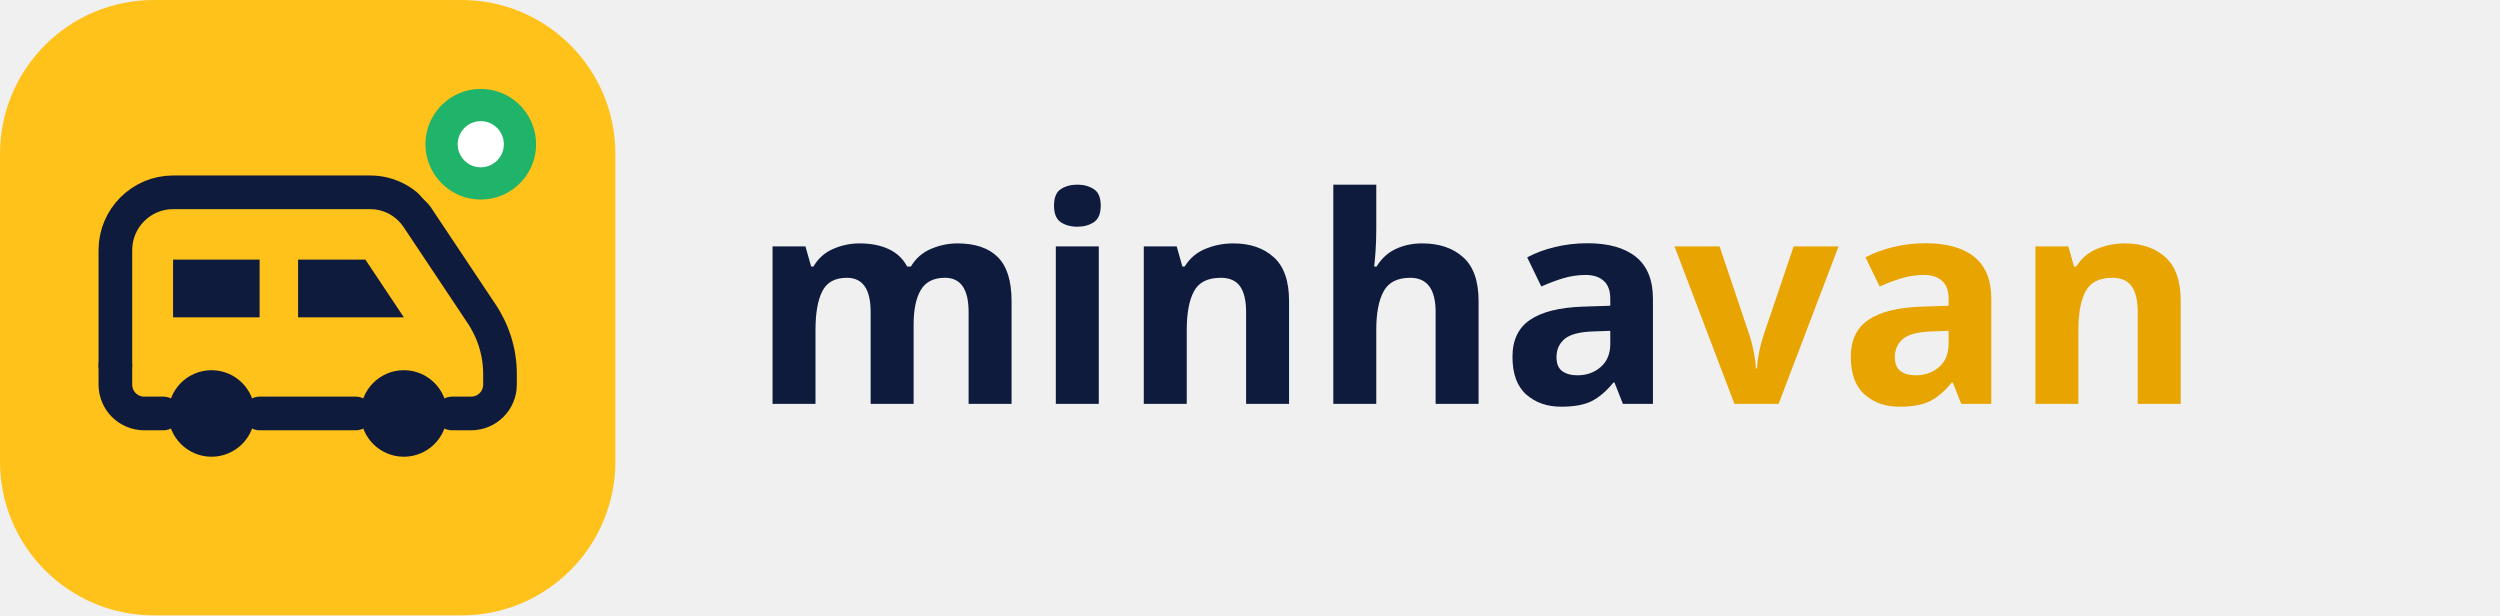
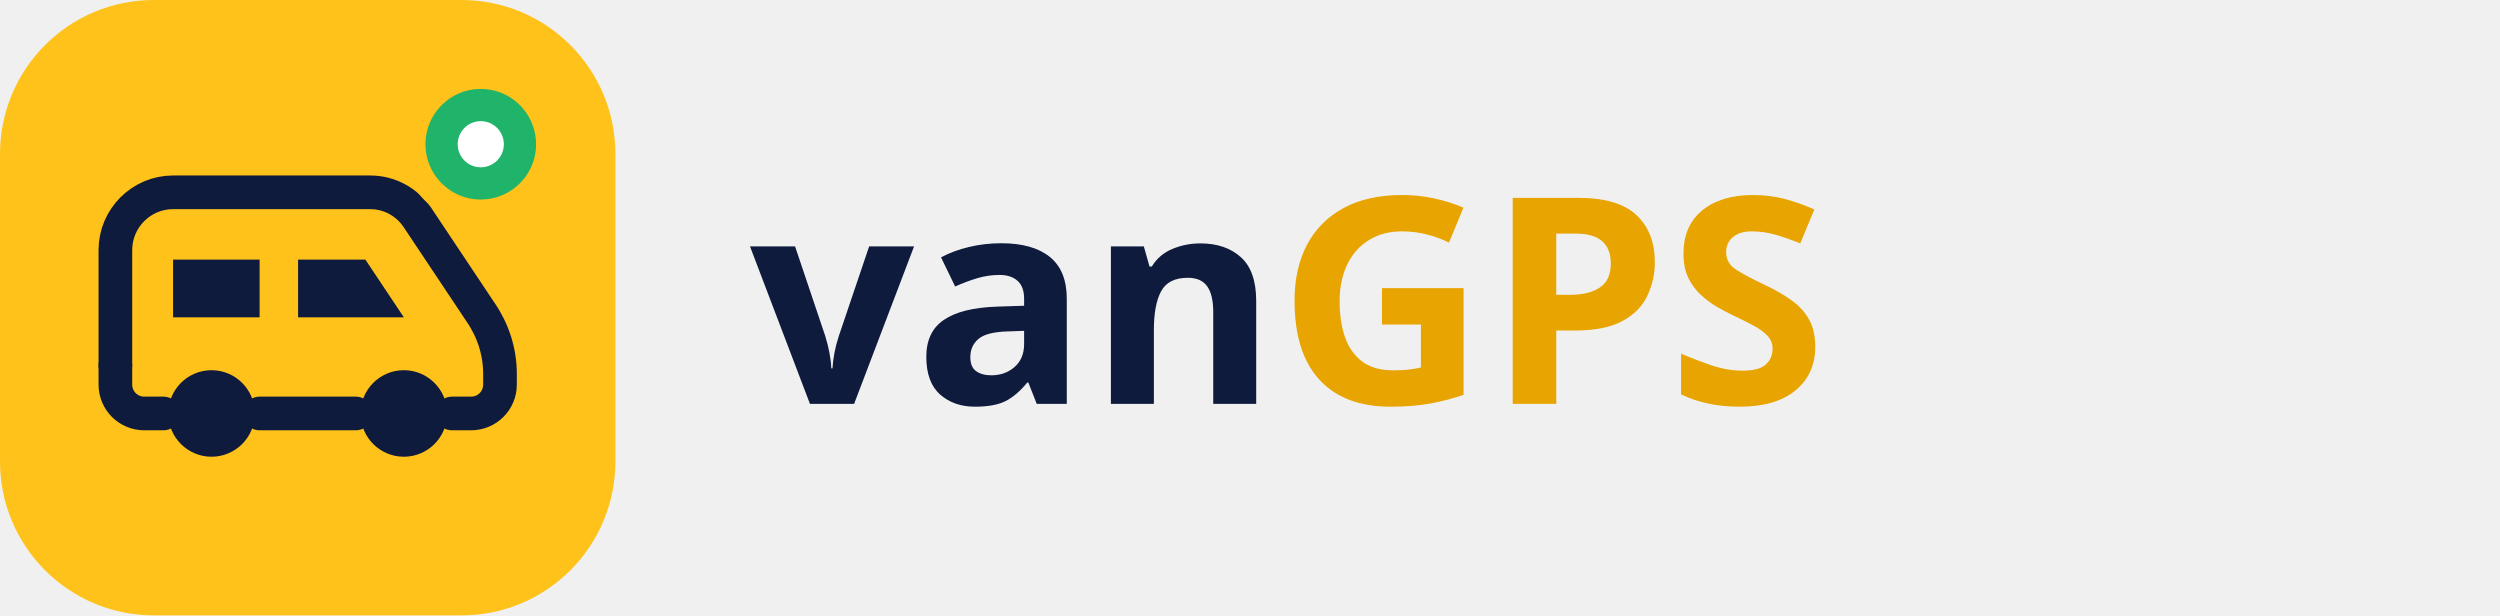
<svg xmlns="http://www.w3.org/2000/svg" viewBox="0 0 260 64" fill="none">
  <rect width="64" height="64" rx="16" fill="#FFC21A" />
  <path d="M12 38V26c0-3.3 2.7-6 6-6h20.5c2 0 3.8 1 4.9 2.6L50 32.5c1.3 1.9 2 4.1 2 6.4V40a3 3 0 0 1-3 3h-2" stroke="#0E1B3D" stroke-width="3.5" stroke-linecap="round" stroke-linejoin="round" />
  <path d="M12 38v2a3 3 0 0 0 3 3h2M27 43h10" stroke="#0E1B3D" stroke-width="3.5" stroke-linecap="round" />
  <circle cx="22" cy="43" r="4.5" fill="#0E1B3D" />
  <circle cx="42" cy="43" r="4.5" fill="#0E1B3D" />
  <path d="M18 27h9v6h-9zM31 27h7l4 6H31z" fill="#0E1B3D" />
  <circle cx="50" cy="15" r="7" fill="#1FB46A" stroke="#FFC21A" stroke-width="2.5" />
  <circle cx="50" cy="15" r="2.4" fill="#fff" />
-   <text x="78" y="42" font-family="Fredoka, Nunito, Arial Rounded MT Bold, sans-serif" font-size="30" font-weight="600" fill="#0E1B3D">minha<tspan fill="#E8A400">van</tspan>
+   <text x="78" y="42" font-family="Fredoka, Nunito, Arial Rounded MT Bold, sans-serif" font-size="30" font-weight="600" fill="#0E1B3D">van<tspan fill="#E8A400">GPS</tspan>
  </text>
</svg>
